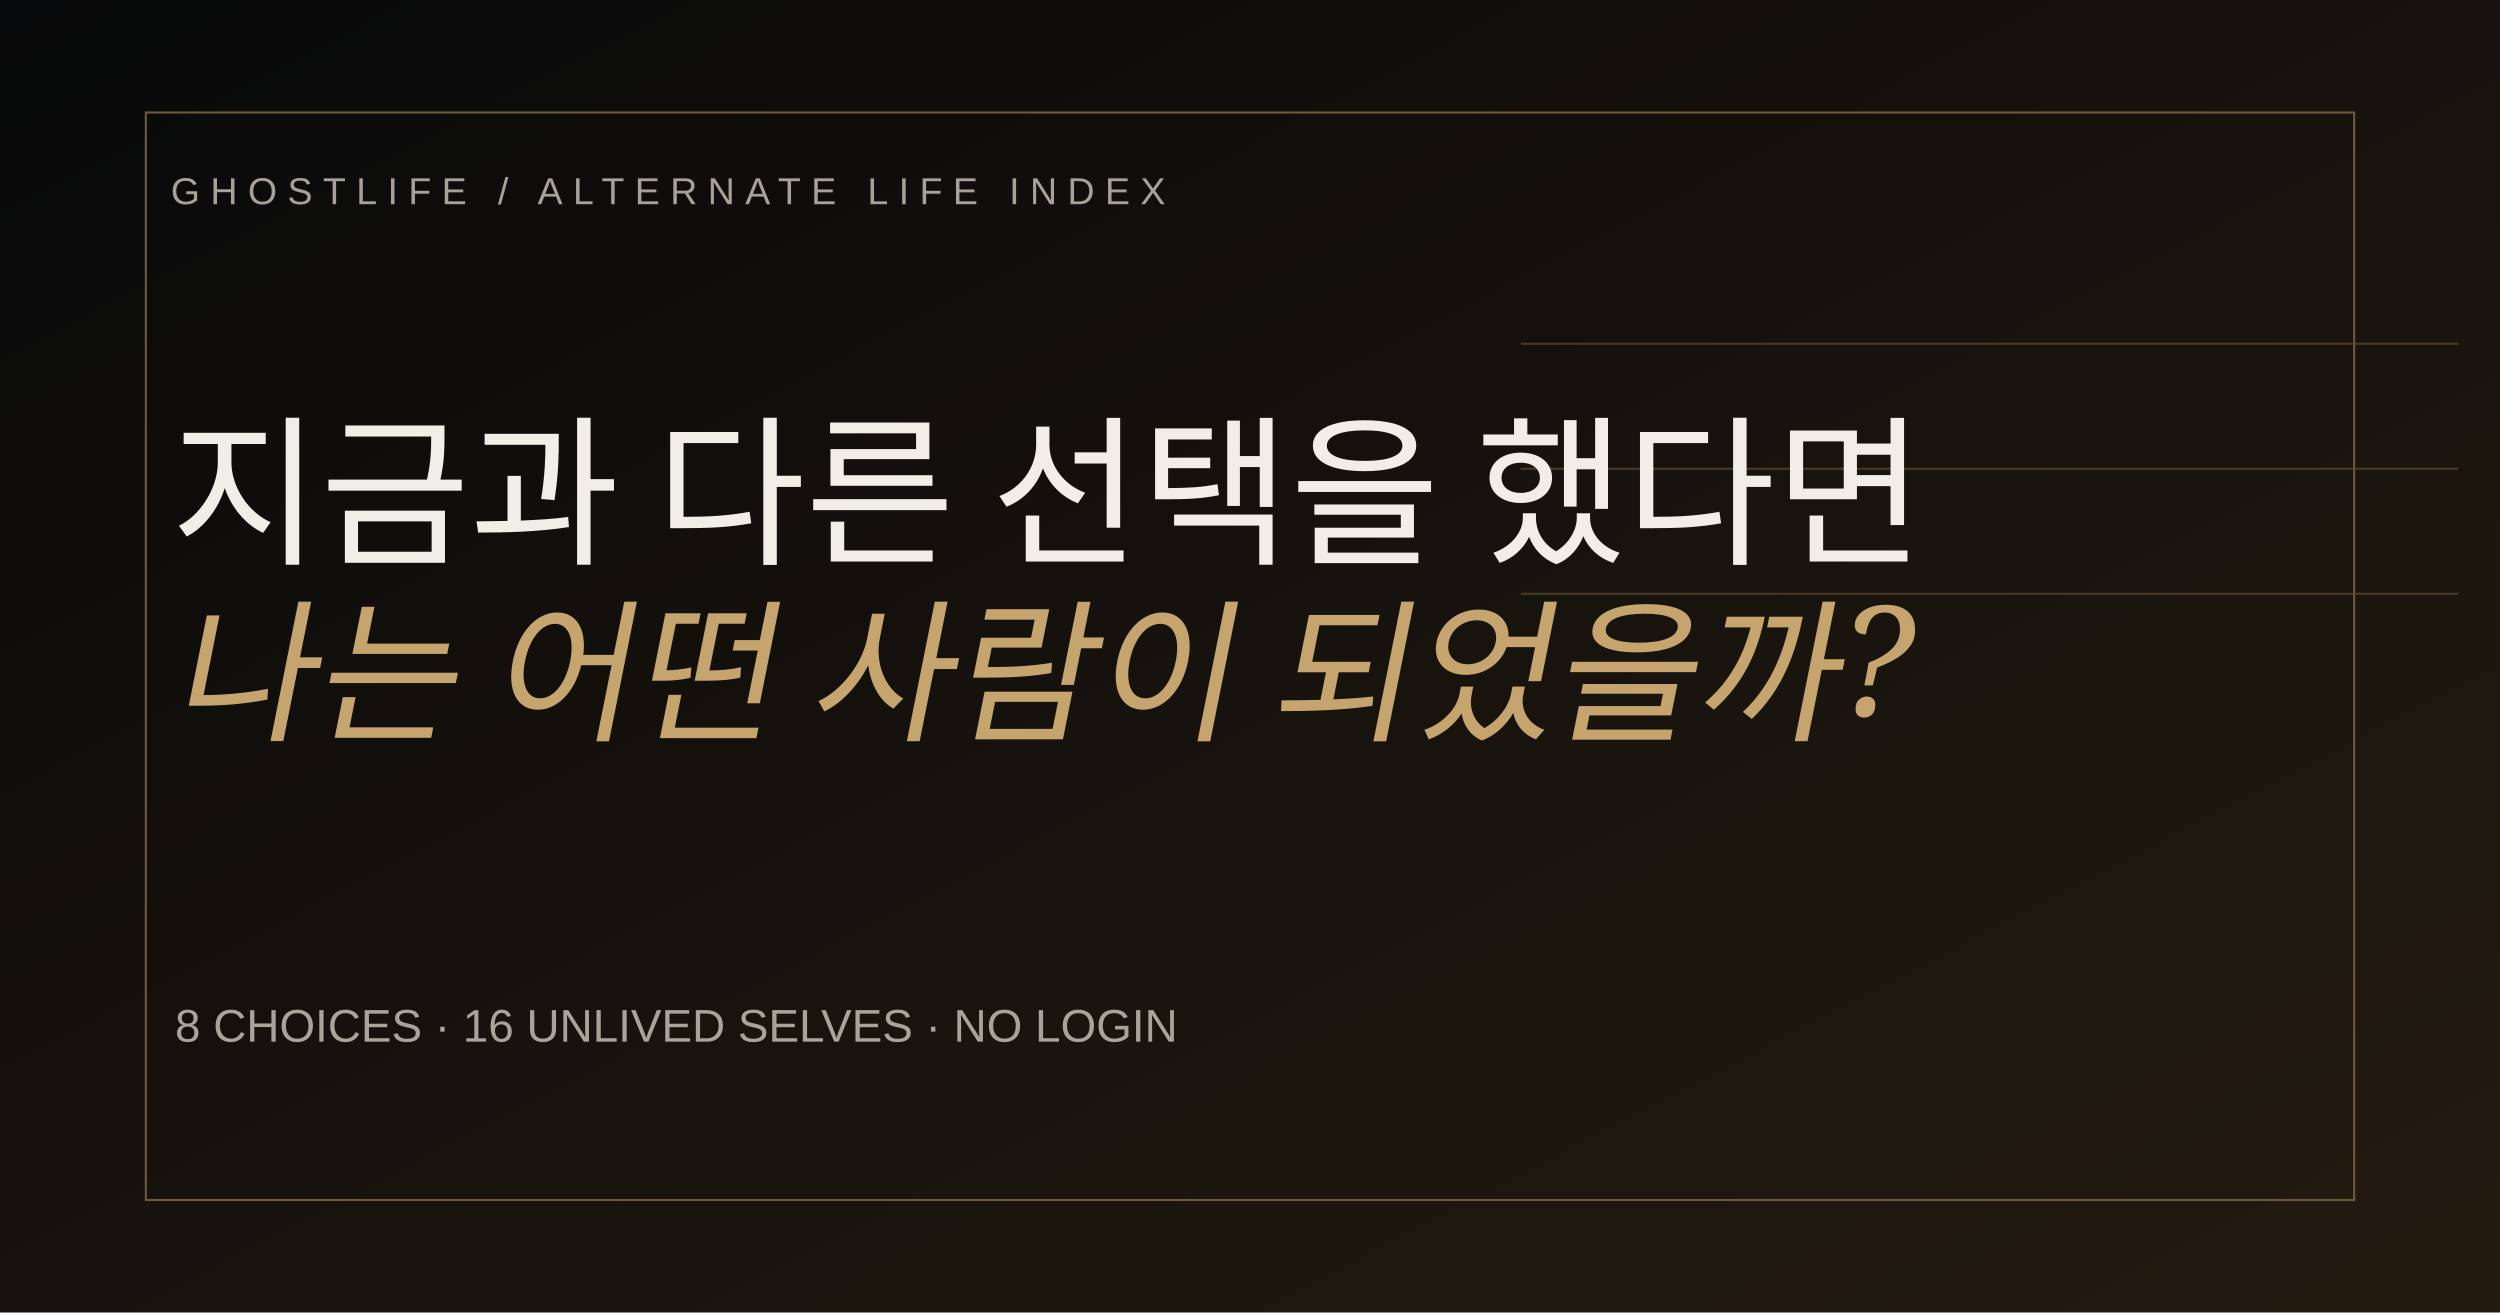
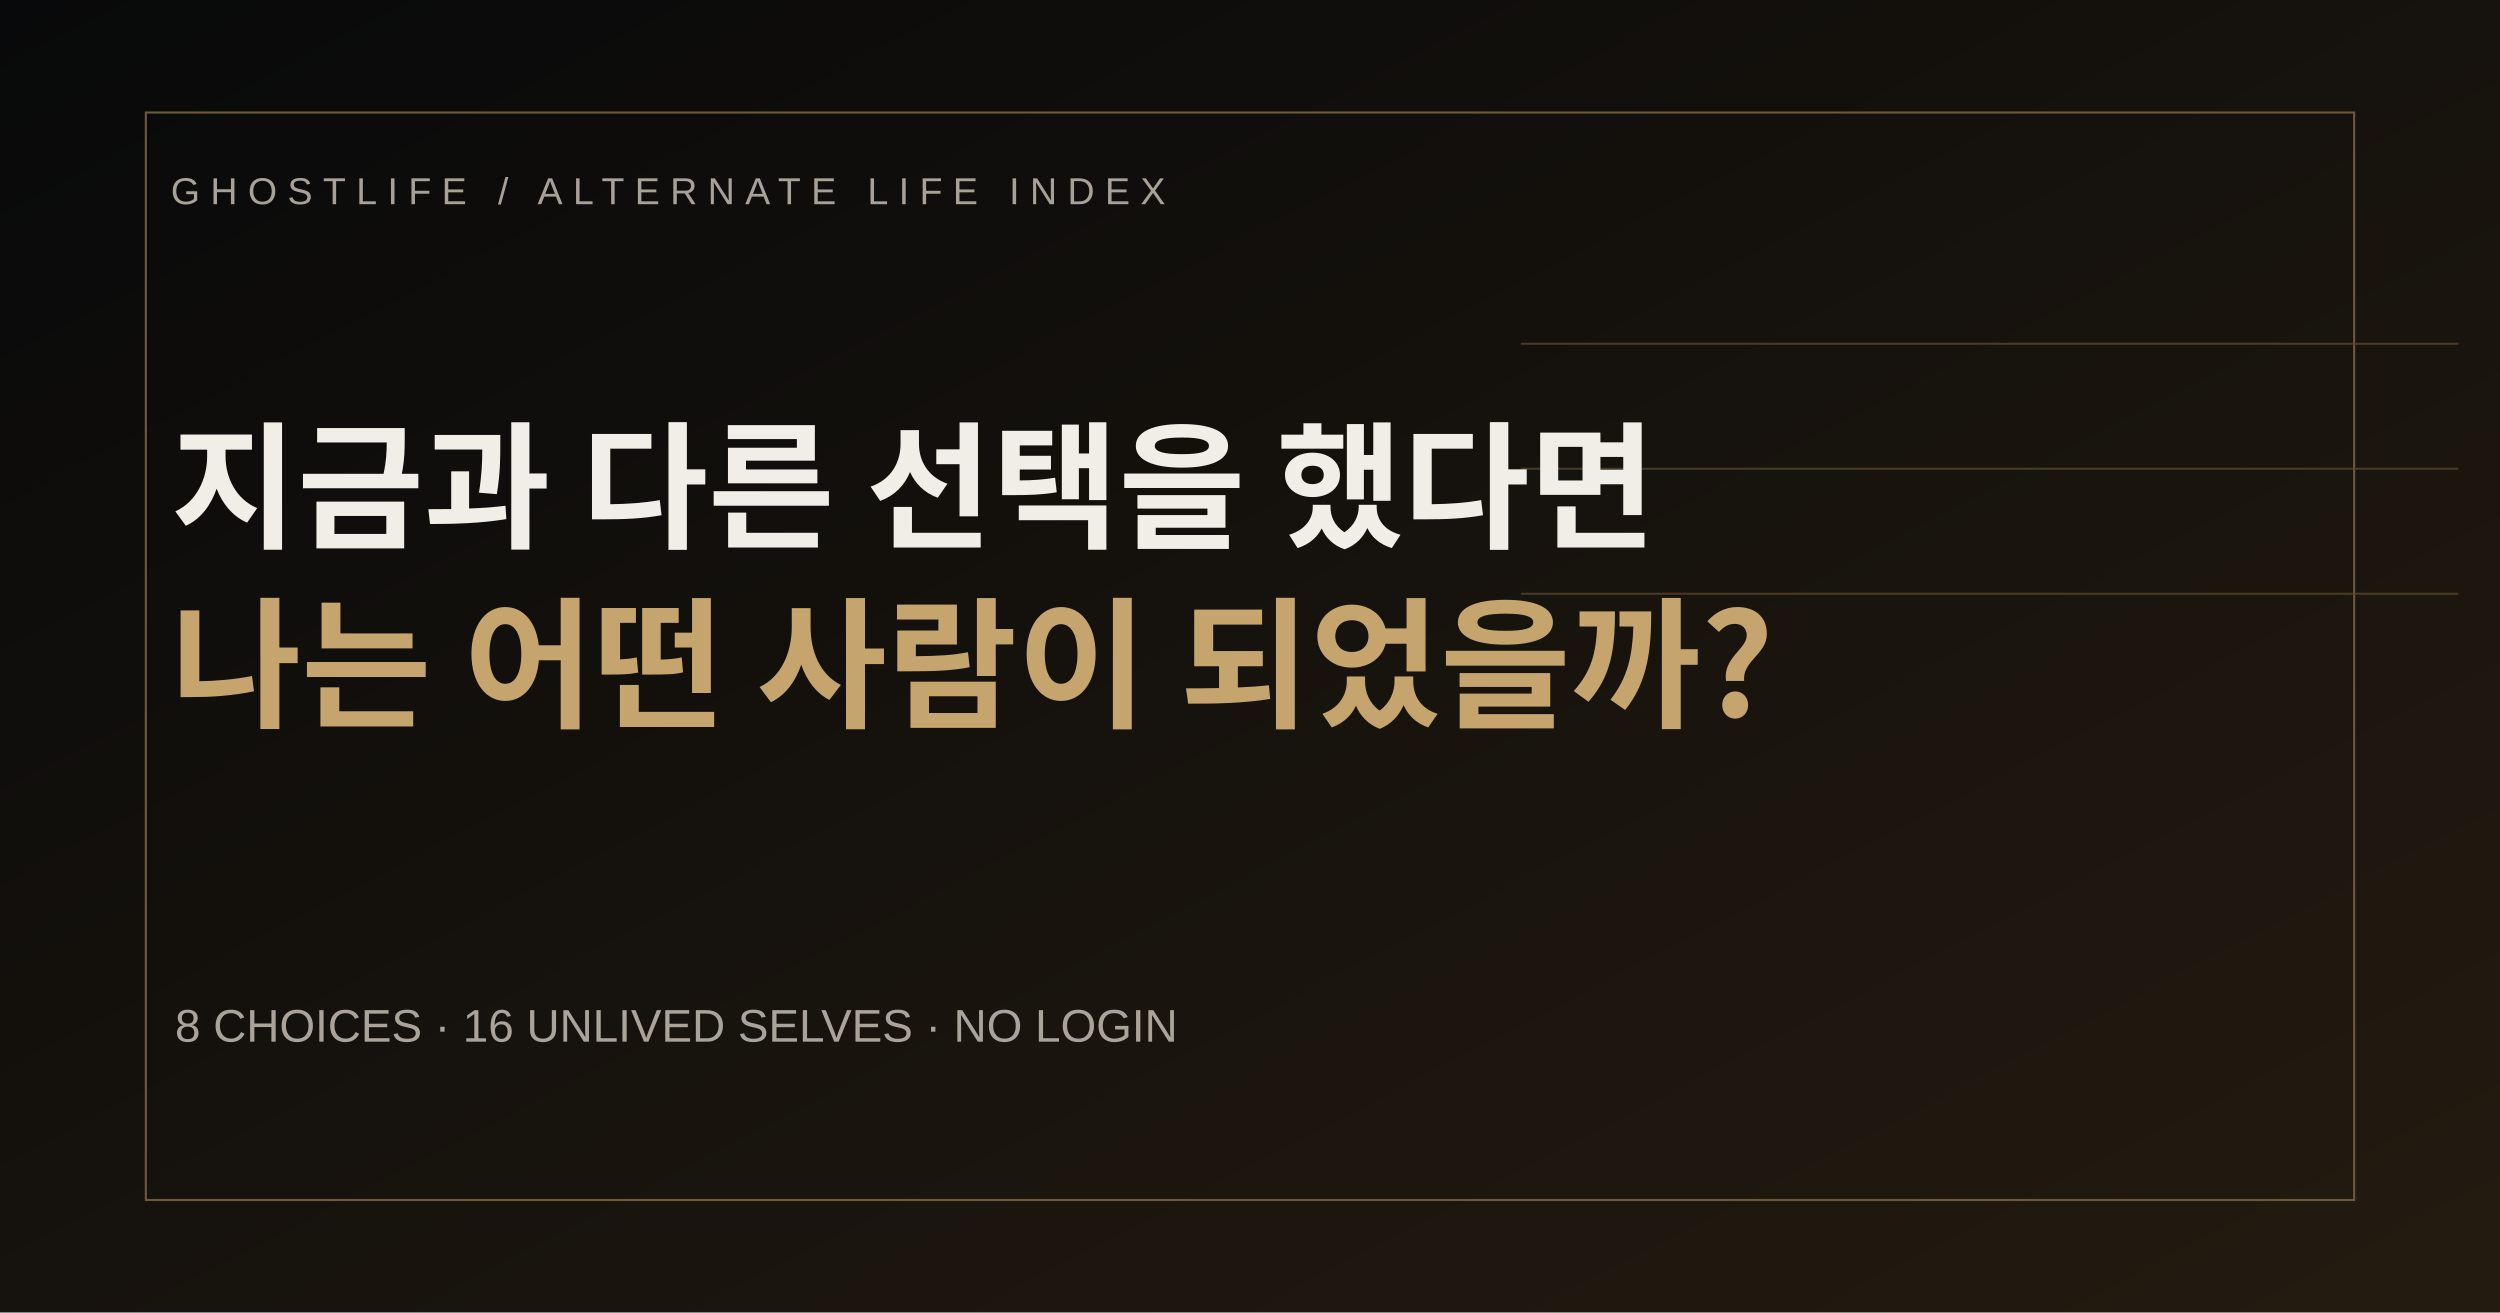
<svg xmlns="http://www.w3.org/2000/svg" width="1200" height="630" viewBox="0 0 1200 630">
  <defs>
    <linearGradient id="g" x1="0" y1="0" x2="1" y2="1">
      <stop stop-color="#08090a" />
      <stop offset="1" stop-color="#241b10" />
    </linearGradient>
  </defs>
  <rect width="1200" height="630" fill="url(#g)" />
  <rect x="70" y="54" width="1060" height="522" fill="none" stroke="#6c5a3b" />
  <path d="M730 165H1180M730 225H1180M730 285H1180" stroke="#5c4a31" opacity=".7" />
  <text x="82" y="98" fill="#a8a198" font-family="Arial" font-size="18" letter-spacing="5">GHOSTLIFE / ALTERNATE LIFE INDEX</text>
-   <text x="82" y="265" fill="#f1eee7" font-family="Georgia" font-size="78">지금과 다른 선택을 했다면</text>
-   <text x="82" y="350" fill="#c5a56d" font-family="Georgia" font-style="italic" font-size="74">나는 어떤 사람이 되었을까?</text>
+   <text x="82" y="258" fill="#f1eee7" font-family="Noto Sans CJK KR, Noto Sans KR, sans-serif" font-size="66" font-weight="600">지금과 다른 선택을 했다면</text>
+   <text x="82" y="344" fill="#c5a56d" font-family="Noto Sans CJK KR, Noto Sans KR, sans-serif" font-size="68" font-weight="600">나는 어떤 사람이 되었을까?</text>
  <text x="84" y="500" fill="#aaa39a" font-family="Arial" font-size="22">8 CHOICES · 16 UNLIVED SELVES · NO LOGIN</text>
</svg>
